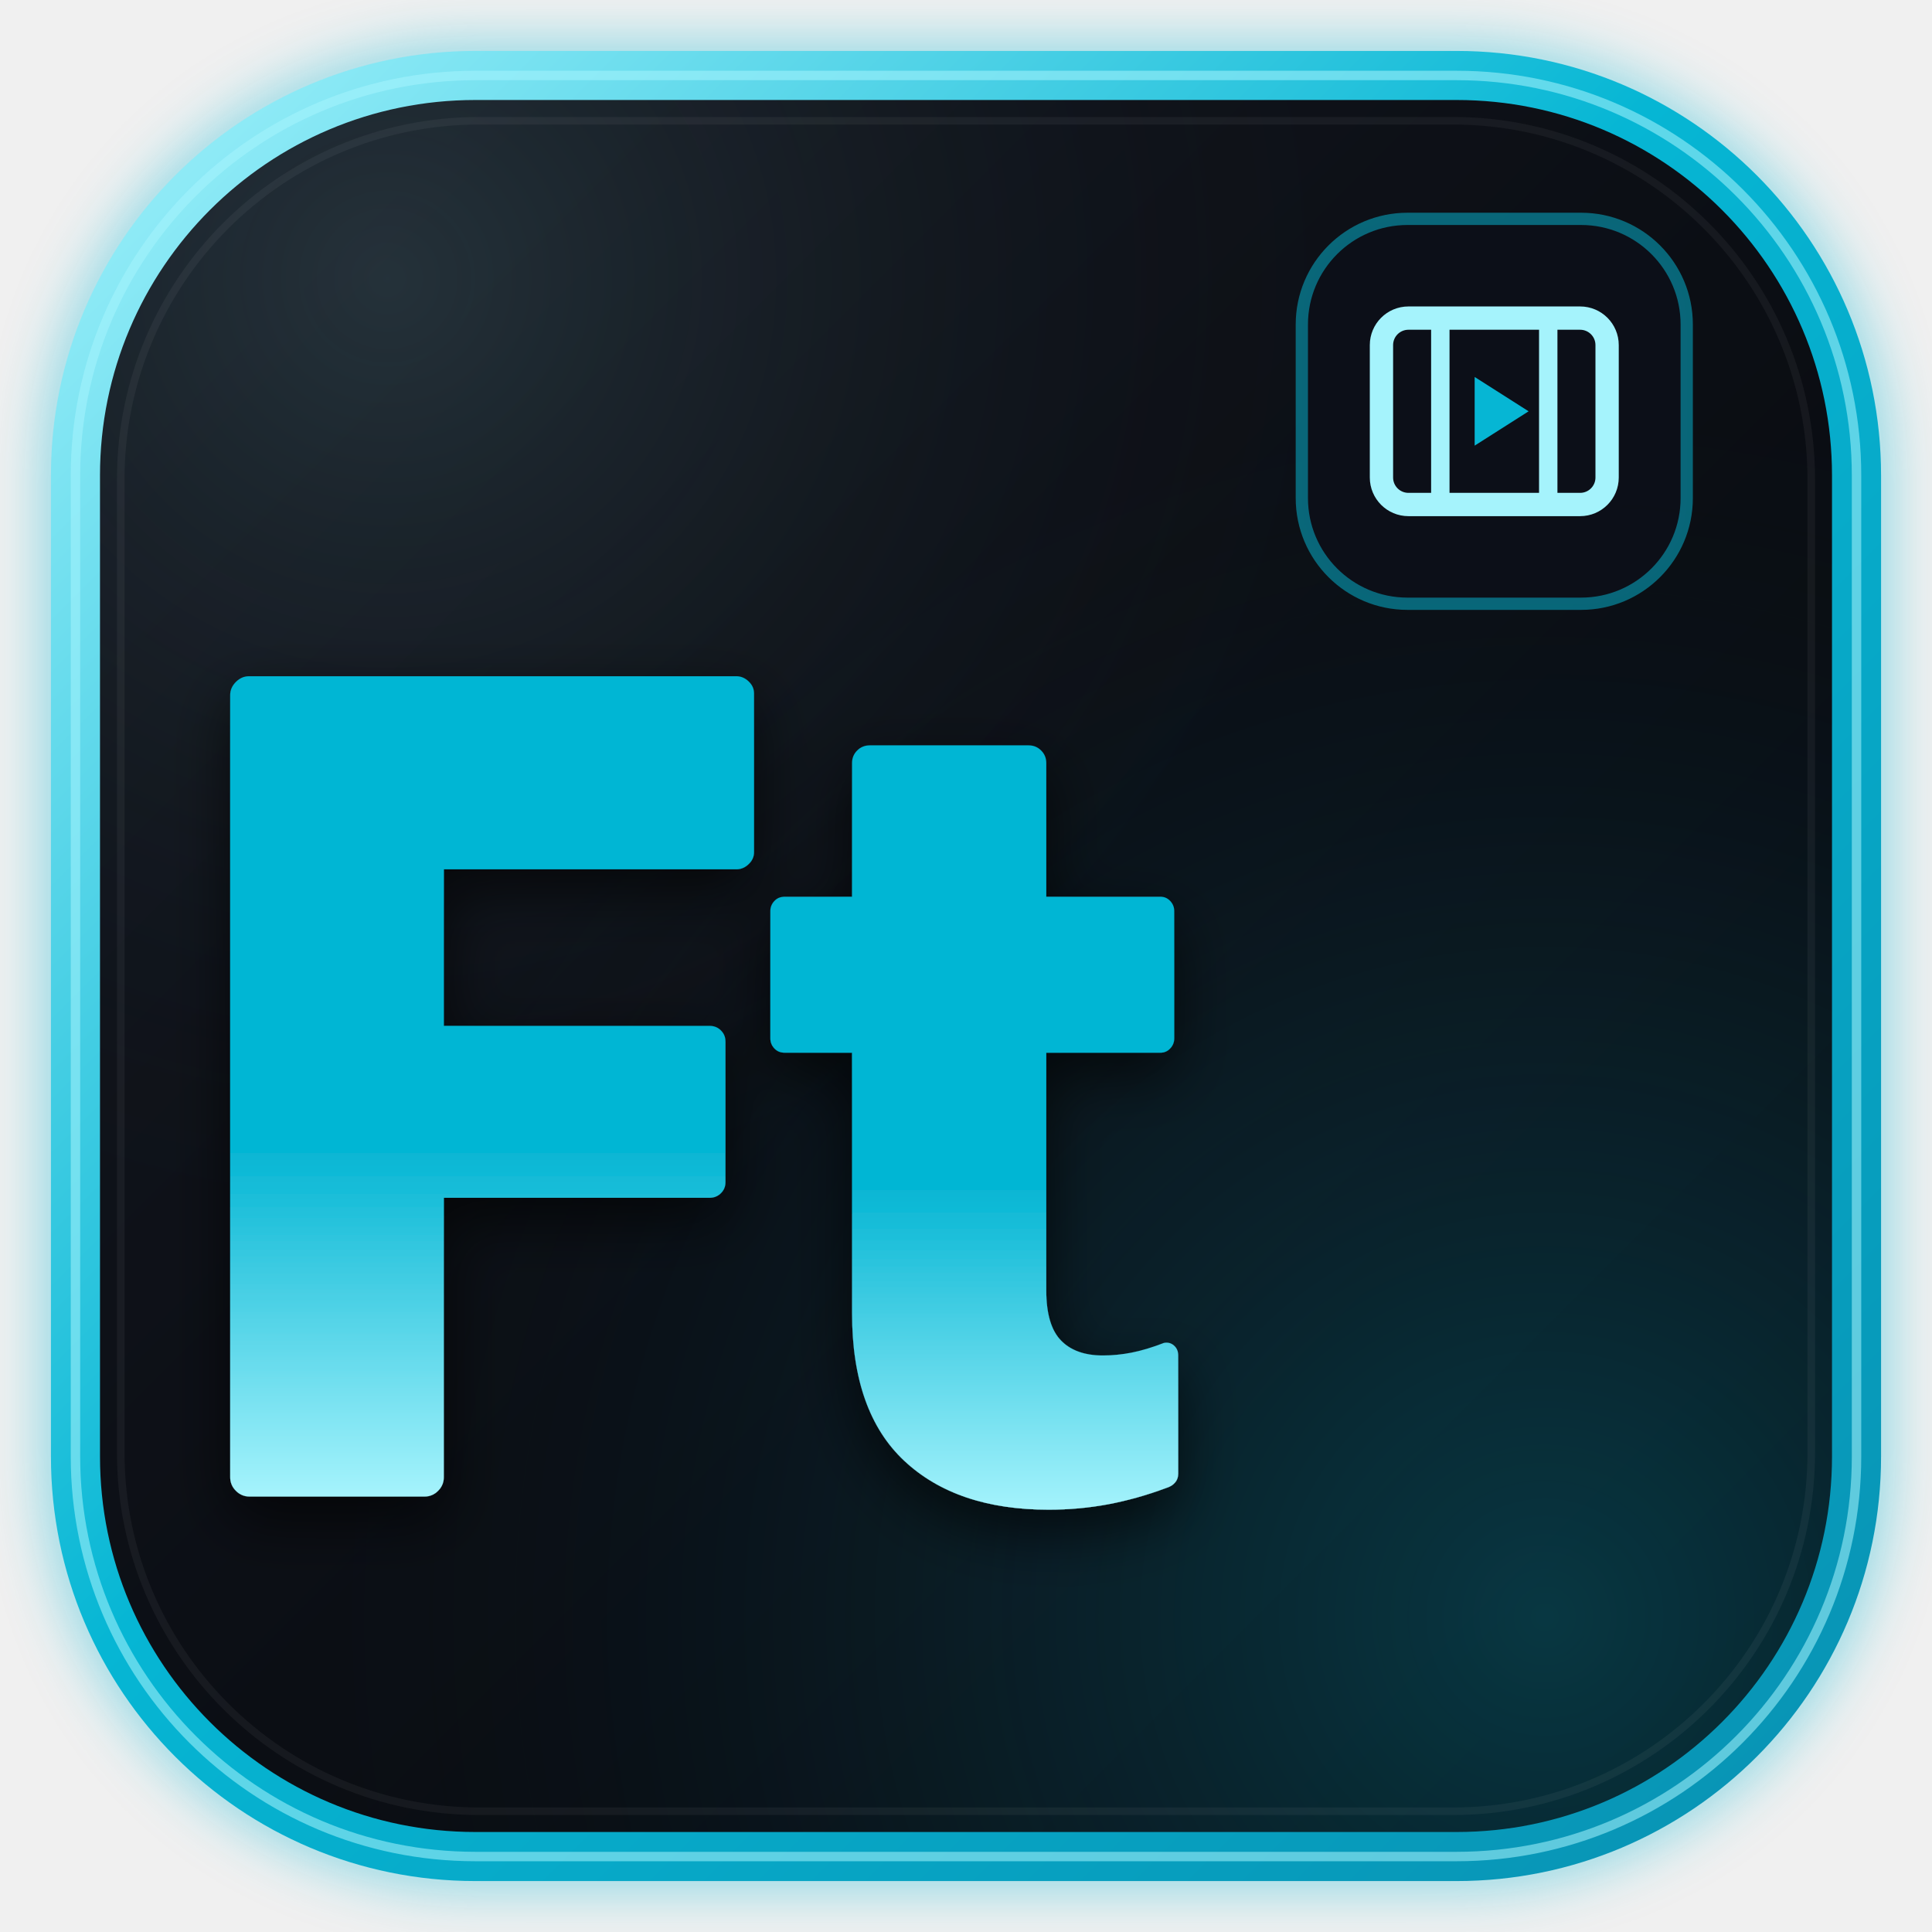
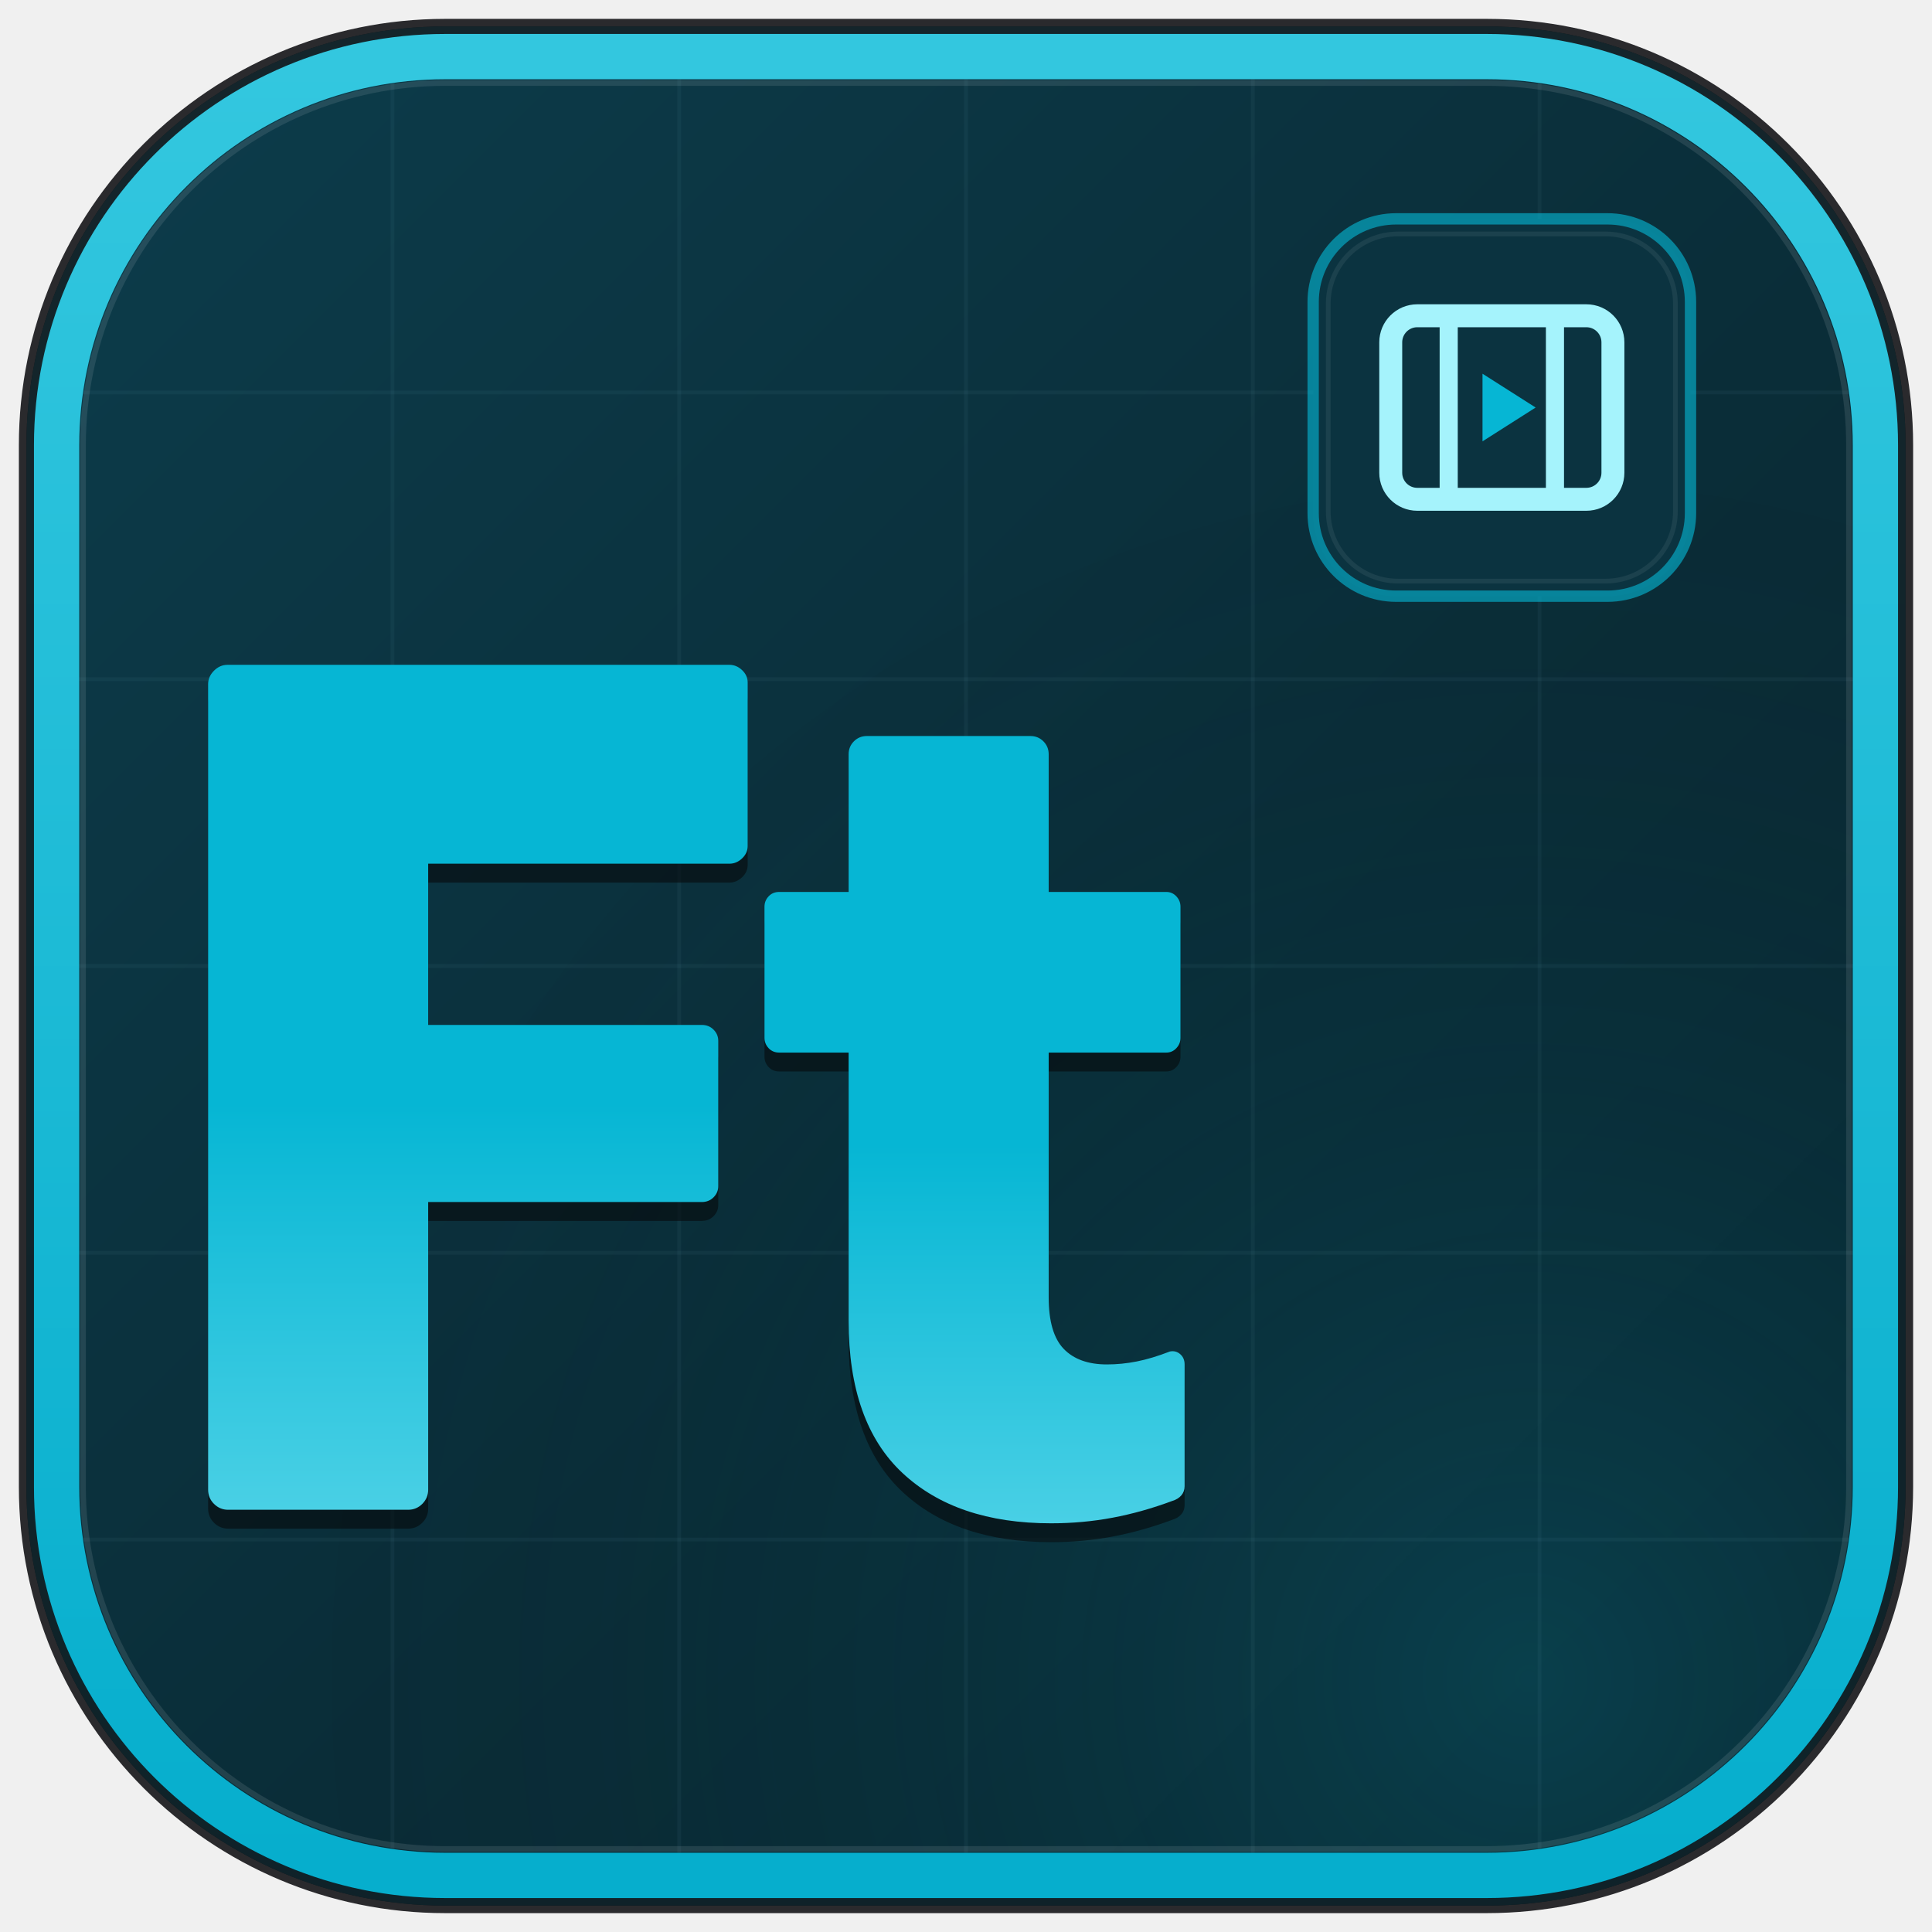
<svg xmlns="http://www.w3.org/2000/svg" viewBox="0 0 1024 1024" width="1024" height="1024">
  <defs>
-     <linearGradient id="bgGrad" x1="0%" y1="0%" x2="100%" y2="100%">
-       <stop offset="0%" stop-color="#141821" />
-       <stop offset="52%" stop-color="#0B0E14" />
-       <stop offset="100%" stop-color="#07090D" />
+     <linearGradient id="ccCore" x1="0%" y1="0%" x2="100%" y2="100%">
+       <stop offset="0%" stop-color="#0D3D4C" />
+       <stop offset="55%" stop-color="#0A2D38" />
+       <stop offset="100%" stop-color="#09262F" />
    </linearGradient>
-     <radialGradient id="ambientBR" cx="82%" cy="86%" r="72%">
-       <stop offset="0%" stop-color="#06B6D4" stop-opacity="0.26" />
-       <stop offset="55%" stop-color="#0891B2" stop-opacity="0.08" />
+     <radialGradient id="ccWash" cx="80%" cy="88%" r="68%">
+       <stop offset="0%" stop-color="#06B6D4" stop-opacity="0.16" />
      <stop offset="100%" stop-color="#000000" stop-opacity="0" />
    </radialGradient>
-     <radialGradient id="ambientTL" cx="18%" cy="12%" r="58%">
-       <stop offset="0%" stop-color="#A5F3FC" stop-opacity="0.13" />
-       <stop offset="100%" stop-color="#000000" stop-opacity="0" />
-     </radialGradient>
-     <linearGradient id="rimGrad" x1="0%" y1="0%" x2="100%" y2="100%">
-       <stop offset="0%" stop-color="#A5F3FC" />
-       <stop offset="45%" stop-color="#06B6D4" />
-       <stop offset="100%" stop-color="#0891B2" />
+     <linearGradient id="rimInk" x1="0%" y1="0%" x2="0%" y2="100%">
+       <stop offset="0%" stop-color="#33C7DF" />
+       <stop offset="100%" stop-color="#06AECD" />
    </linearGradient>
-     <linearGradient id="textGrad" x1="0%" y1="0%" x2="0%" y2="100%">
-       <stop offset="0%" stop-color="#A5F3FC" />
-       <stop offset="42%" stop-color="#06B6D4" />
+     <linearGradient id="monoInk" x1="0%" y1="0%" x2="0%" y2="100%">
+       <stop offset="0%" stop-color="#49D0E5" />
+       <stop offset="48%" stop-color="#06B6D4" />
      <stop offset="100%" stop-color="#06B6D4" />
    </linearGradient>
-     <filter id="rimGlow" x="-12%" y="-12%" width="124%" height="124%">
-       <feGaussianBlur stdDeviation="15" result="blur" />
-     </filter>
-     <filter id="textShadow" x="-10%" y="-10%" width="120%" height="120%">
-       <feDropShadow dx="0" dy="12" stdDeviation="16" flood-color="#000000" flood-opacity="0.65" />
-     </filter>
-     <clipPath id="tileClip">
-       <rect x="40" y="40" width="944" height="944" rx="212" />
+     <clipPath id="squircleClip">
+       <rect x="14" y="14" width="996" height="996" rx="222" />
    </clipPath>
  </defs>
-   <rect x="40" y="40" width="944" height="944" rx="212" fill="none" stroke="#06B6D4" stroke-width="34" stroke-opacity="0.42" filter="url(#rimGlow)" />
-   <g clip-path="url(#tileClip)">
-     <rect x="40" y="40" width="944" height="944" fill="url(#bgGrad)" />
-     <rect x="40" y="40" width="944" height="944" fill="url(#ambientBR)" />
-     <rect x="40" y="40" width="944" height="944" fill="url(#ambientTL)" />
-     <rect x="64" y="64" width="896" height="896" rx="190" fill="none" stroke="#FFFFFF" stroke-opacity="0.05" stroke-width="4" />
+   <g clip-path="url(#squircleClip)">
+     <rect x="14" y="14" width="996" height="996" fill="url(#ccCore)" />
+     <rect x="14" y="14" width="996" height="996" fill="url(#ccWash)" />
+     <g>
+       <line x1="208" y1="24" x2="208" y2="1000" stroke="#A5F3FC" stroke-opacity="0.045" stroke-width="2" />
+       <line x1="24" y1="208" x2="1000" y2="208" stroke="#A5F3FC" stroke-opacity="0.045" stroke-width="2" />
+       <line x1="360" y1="24" x2="360" y2="1000" stroke="#A5F3FC" stroke-opacity="0.045" stroke-width="2" />
+       <line x1="24" y1="360" x2="1000" y2="360" stroke="#A5F3FC" stroke-opacity="0.045" stroke-width="2" />
+       <line x1="512" y1="24" x2="512" y2="1000" stroke="#A5F3FC" stroke-opacity="0.045" stroke-width="2" />
+       <line x1="24" y1="512" x2="1000" y2="512" stroke="#A5F3FC" stroke-opacity="0.045" stroke-width="2" />
+       <line x1="664" y1="24" x2="664" y2="1000" stroke="#A5F3FC" stroke-opacity="0.045" stroke-width="2" />
+       <line x1="24" y1="664" x2="1000" y2="664" stroke="#A5F3FC" stroke-opacity="0.045" stroke-width="2" />
+       <line x1="816" y1="24" x2="816" y2="1000" stroke="#A5F3FC" stroke-opacity="0.045" stroke-width="2" />
+       <line x1="24" y1="816" x2="1000" y2="816" stroke="#A5F3FC" stroke-opacity="0.045" stroke-width="2" />
+     </g>
+     <rect x="28" y="28" width="968" height="968" rx="208" fill="none" stroke="url(#rimInk)" stroke-width="28" />
+     <rect x="44" y="44" width="936" height="936" rx="192" fill="none" stroke="#FFFFFF" stroke-opacity="0.10" stroke-width="3" />
  </g>
-   <rect x="40" y="40" width="944" height="944" rx="212" fill="none" stroke="url(#rimGrad)" stroke-width="26" />
-   <rect x="40" y="40" width="944" height="944" rx="212" fill="none" stroke="#A5F3FC" stroke-opacity="0.55" stroke-width="5" />
-   <g transform="translate(792, 218)">
-     <rect x="-102" y="-102" width="204" height="204" rx="56" fill="#0C1018" fill-opacity="0.92" stroke="#06B6D4" stroke-opacity="0.52" stroke-width="6.5" />
-     <g transform="scale(1.30)">
+   <rect x="14" y="14" width="996" height="996" rx="222" fill="none" stroke="#101014" stroke-opacity="0.88" stroke-width="8" />
+   <g transform="translate(796, 216)">
+     <rect x="-100" y="-100" width="200" height="200" rx="44" fill="#0B3340" stroke="#06B6D4" stroke-opacity="0.62" stroke-width="6" />
+     <rect x="-92" y="-92" width="184" height="184" rx="37" fill="none" stroke="#FFFFFF" stroke-opacity="0.07" stroke-width="2.5" />
+     <g transform="scale(1.28)">
      <rect x="-46" y="-38" width="92" height="76" rx="11" fill="none" stroke="#A5F3FC" stroke-width="9.5" stroke-linecap="round" stroke-linejoin="round" />
      <line x1="-22" y1="-38" x2="-22" y2="38" stroke="#A5F3FC" stroke-width="7.5" />
      <line x1="22" y1="-38" x2="22" y2="38" stroke="#A5F3FC" stroke-width="7.5" />
      <polygon points="-8,-14 -8,14 14,0" fill="#06B6D4" />
    </g>
  </g>
-   <g fill="url(#textGrad)" filter="url(#textShadow)">
+   <g fill="#06070A" fill-opacity="0.58" transform="translate(0, 10) translate(512, 560) scale(1.03) translate(-512, -560)">
+     <path d="M136 -4Q122 -4 112.0 6.0Q102 16 102 30V1399Q102 1412 112.0 1422.0Q122 1432 135 1432H988Q1000 1432 1009.5 1423.0Q1019 1414 1019 1402V1124Q1019 1112 1009.5 1103.0Q1000 1094 988 1094H476V30Q476 16 466.0 6.0Q456 -4 442 -4ZM317 519V820H941Q953 820 961.0 812.0Q969 804 969 793V546Q969 535 961.0 527.0Q953 519 941 519Z" transform="translate(91.12,792.00) scale(0.30278,-0.30278)" />
+     <path d="M503 -27Q342 -27 250.5 58.5Q159 144 159 317V1280Q159 1293 168.0 1302.0Q177 1311 190 1311H468Q481 1311 490.0 1302.0Q499 1293 499 1280V357Q499 296 524.5 269.5Q550 243 598 243Q623 243 648.5 248.0Q674 253 705 265Q715 267 722.5 260.5Q730 254 730 243V36Q730 27 724.5 20.5Q719 14 709 11Q658 -8 607.5 -17.5Q557 -27 503 -27ZM41 773Q30 773 23.0 780.5Q16 788 16 798V1021Q16 1031 23.0 1038.5Q30 1046 41 1046H699Q709 1046 716.0 1038.5Q723 1031 723 1021V798Q723 788 716.0 780.5Q709 773 699 773Z" transform="translate(403.46,792.00) scale(0.30278,-0.30278)" />
+   </g>
+   <g fill="url(#monoInk)" transform="translate(512, 560) scale(1.03) translate(-512, -560)">
    <path d="M136 -4Q122 -4 112.0 6.0Q102 16 102 30V1399Q102 1412 112.0 1422.0Q122 1432 135 1432H988Q1000 1432 1009.5 1423.0Q1019 1414 1019 1402V1124Q1019 1112 1009.5 1103.0Q1000 1094 988 1094H476V30Q476 16 466.0 6.0Q456 -4 442 -4ZM317 519V820H941Q953 820 961.0 812.0Q969 804 969 793V546Q969 535 961.0 527.0Q953 519 941 519Z" transform="translate(91.12,792.00) scale(0.30278,-0.30278)" />
    <path d="M503 -27Q342 -27 250.5 58.5Q159 144 159 317V1280Q159 1293 168.0 1302.0Q177 1311 190 1311H468Q481 1311 490.0 1302.0Q499 1293 499 1280V357Q499 296 524.5 269.5Q550 243 598 243Q623 243 648.5 248.0Q674 253 705 265Q715 267 722.5 260.5Q730 254 730 243V36Q730 27 724.5 20.5Q719 14 709 11Q658 -8 607.5 -17.5Q557 -27 503 -27ZM41 773Q30 773 23.0 780.5Q16 788 16 798V1021Q16 1031 23.0 1038.5Q30 1046 41 1046H699Q709 1046 716.0 1038.5Q723 1031 723 1021V798Q723 788 716.0 780.5Q709 773 699 773Z" transform="translate(403.46,792.00) scale(0.30278,-0.30278)" />
  </g>
</svg>
